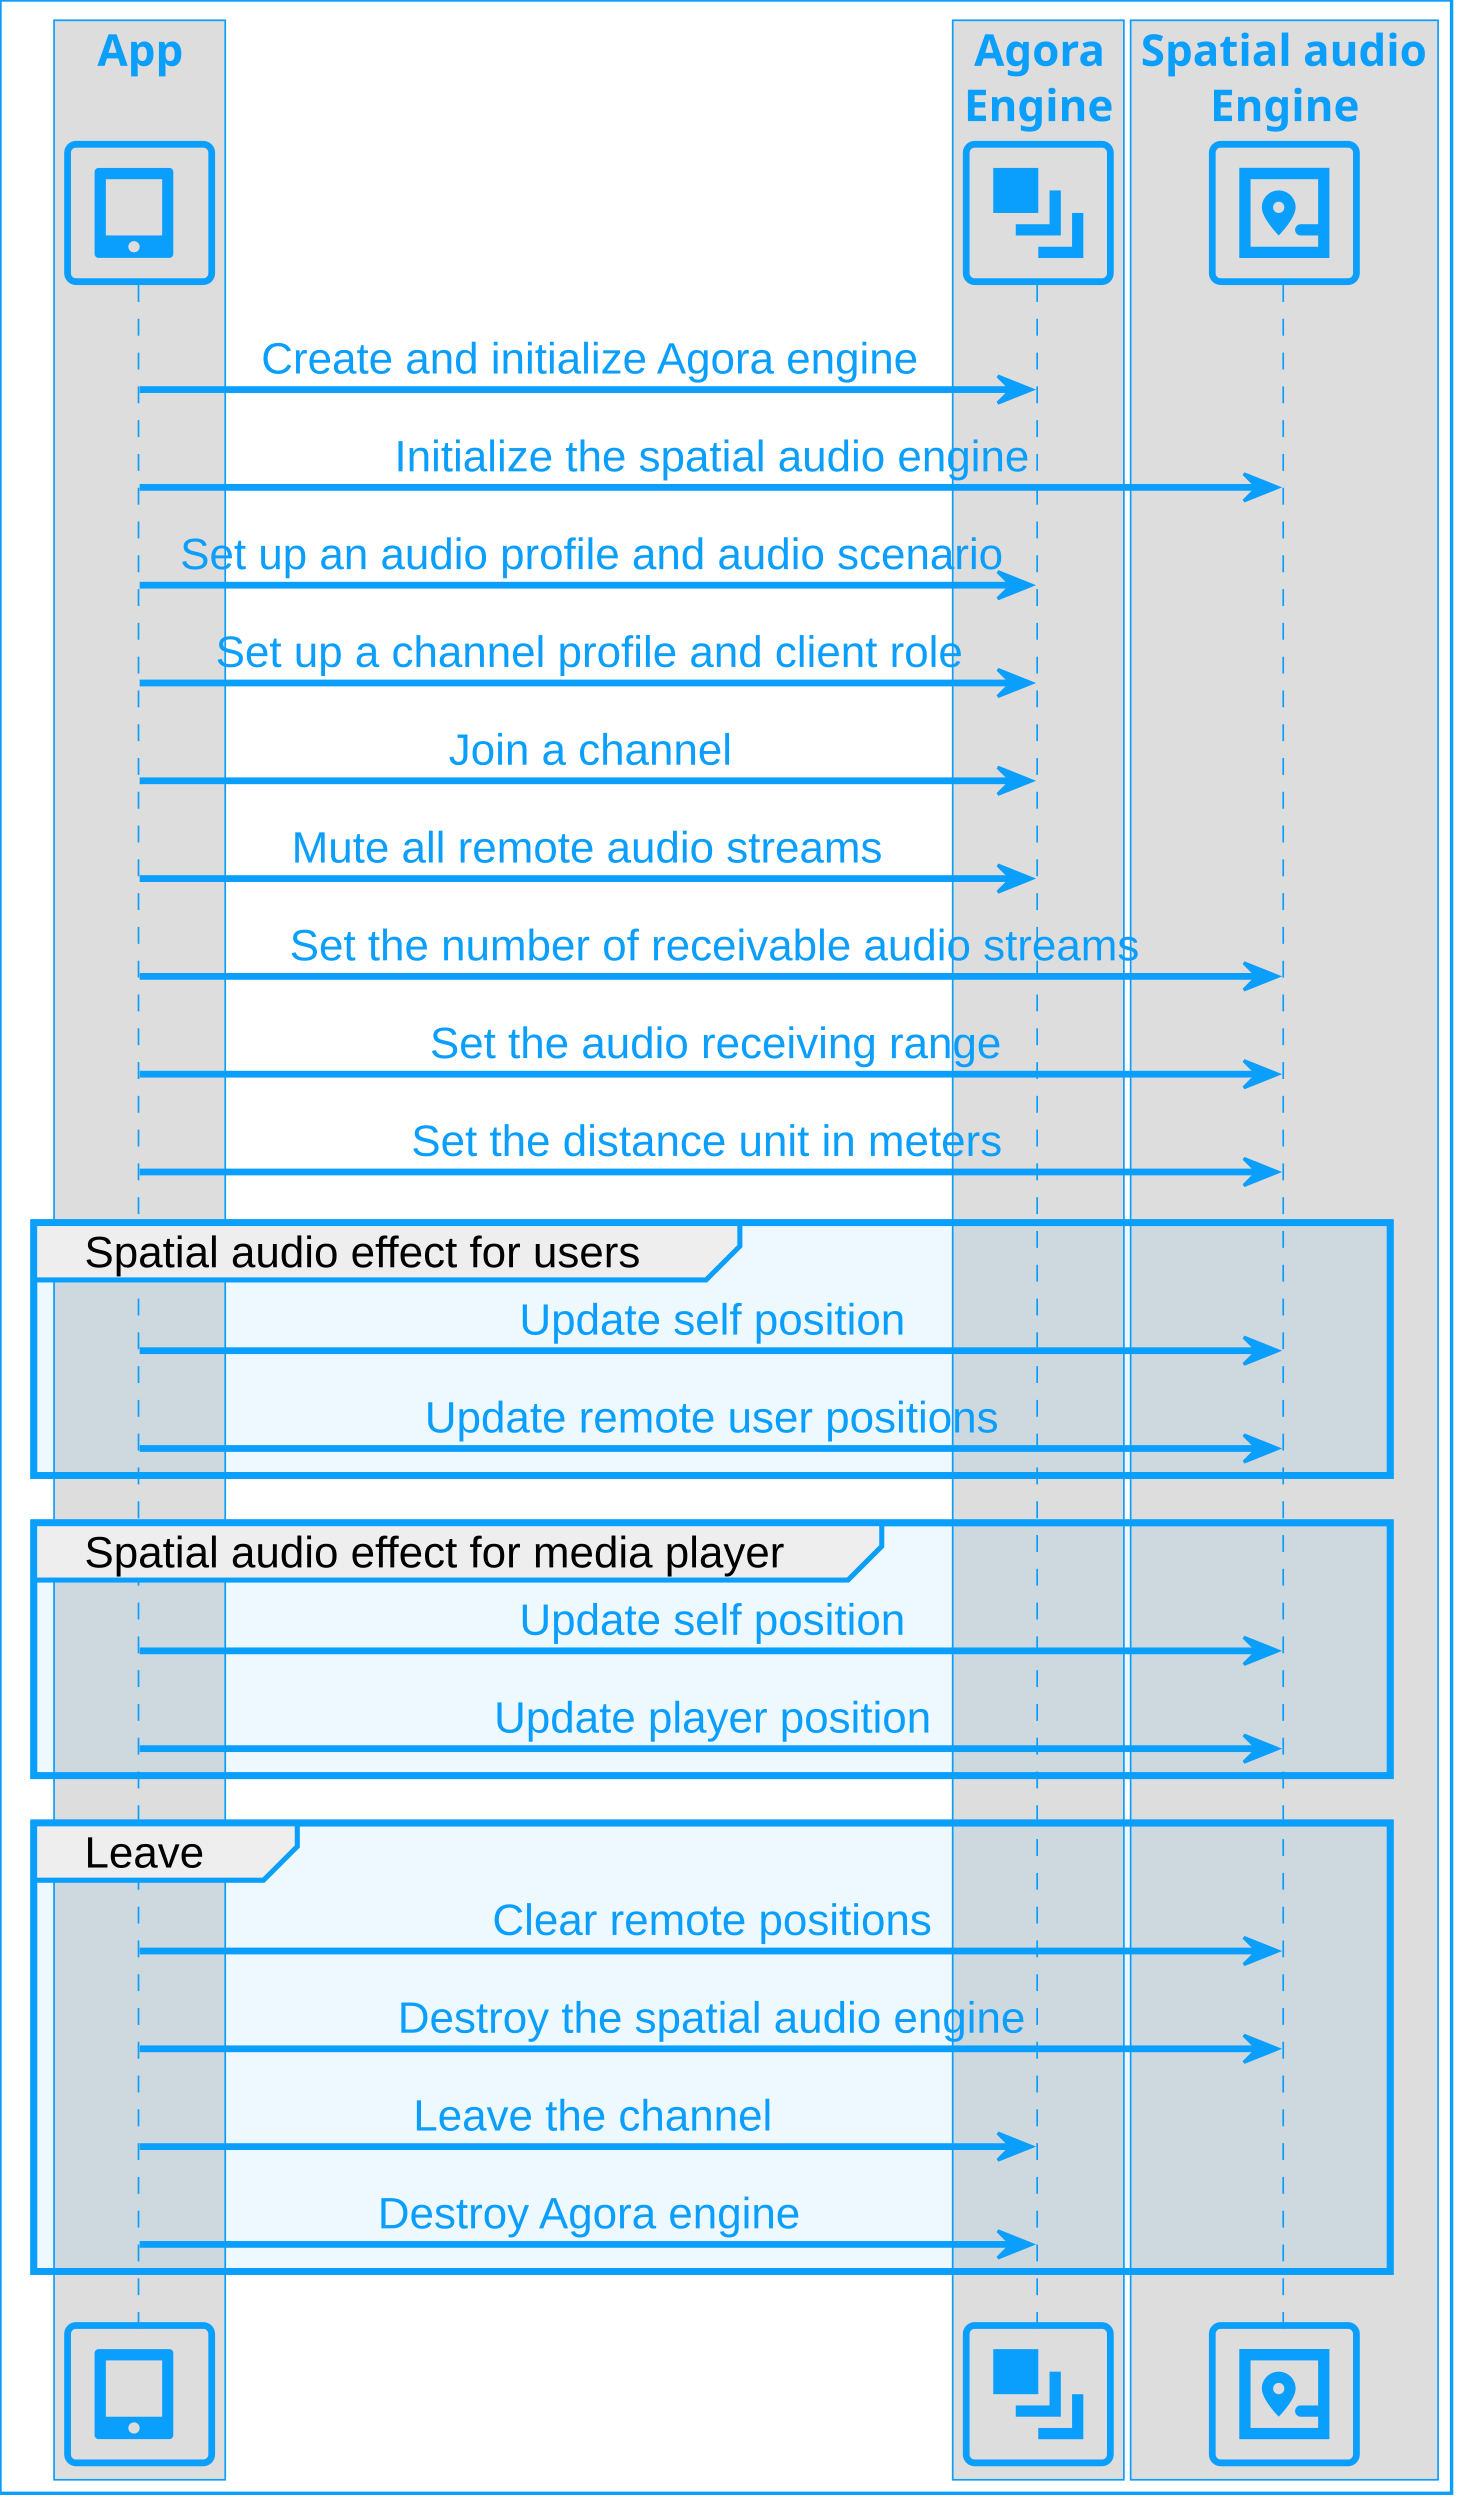
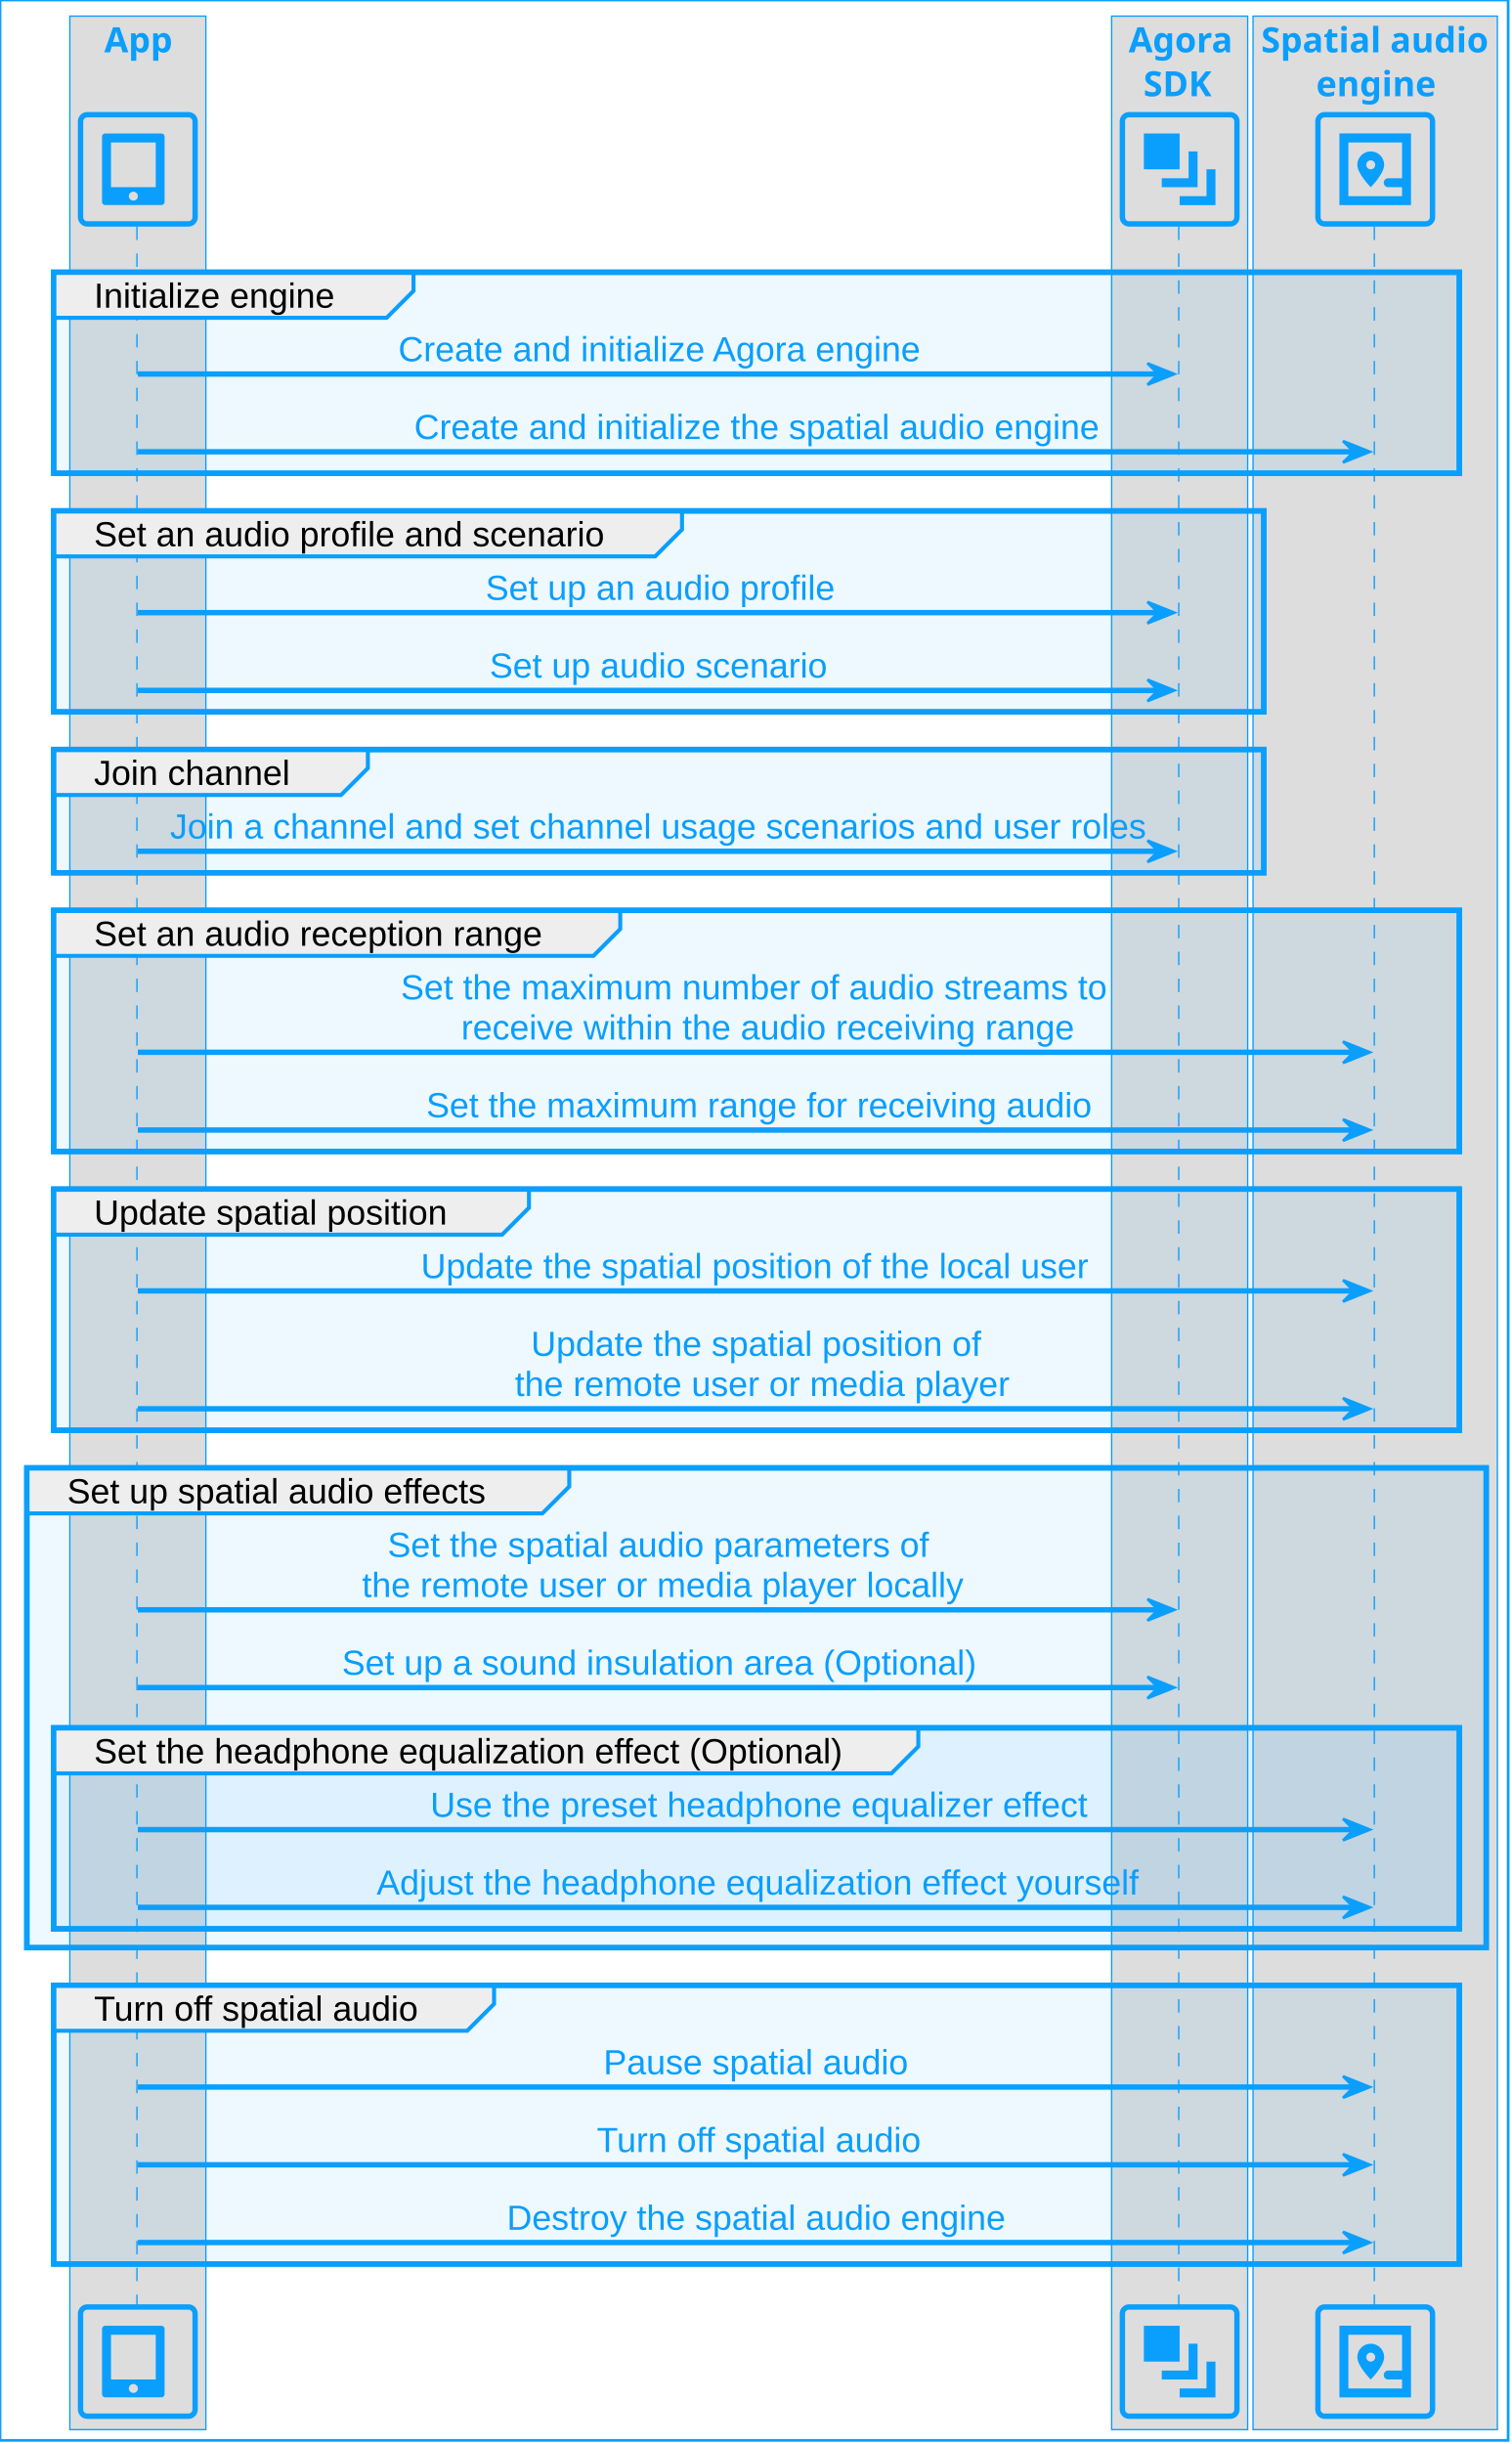
- <svg xmlns="http://www.w3.org/2000/svg" contentStyleType="text/css" height="740px" preserveAspectRatio="none" style="width:431px;height:740px;" version="1.1" viewBox="0 0 431 740" width="431px" zoomAndPan="magnify">
+ <svg xmlns="http://www.w3.org/2000/svg" contentStyleType="text/css" height="910px" preserveAspectRatio="none" style="width:563px;height:910px;" version="1.1" viewBox="0 0 563 910" width="563px" zoomAndPan="magnify">
  <defs />
  <g>
-     <rect fill="none" height="738.011" style="stroke:#0A9EFD;stroke-width:1.0;" width="429.667" x="0" y="0" />
-     <rect fill="#999999" fill-opacity="0.333" height="728.011" style="stroke:#0A9EFD;stroke-width:0.5;" width="50.667" x="16" y="6" />
-     <text fill="#0A9EFD" font-family="sans-serif" font-size="13" font-weight="bold" lengthAdjust="spacing" textLength="25" x="28.833" y="19.495">App</text>
-     <rect fill="#999999" fill-opacity="0.333" height="728.011" style="stroke:#0A9EFD;stroke-width:0.5;" width="50.667" x="282" y="6" />
-     <text fill="#0A9EFD" font-family="sans-serif" font-size="13" font-weight="bold" lengthAdjust="spacing" textLength="38" x="288.333" y="19.495">Agora</text>
-     <text fill="#0A9EFD" font-family="sans-serif" font-size="13" font-weight="bold" lengthAdjust="spacing" textLength="44" x="285.333" y="35.847">Engine</text>
-     <rect fill="#999999" fill-opacity="0.333" height="728.011" style="stroke:#0A9EFD;stroke-width:0.5;" width="91" x="334.667" y="6" />
-     <text fill="#0A9EFD" font-family="sans-serif" font-size="13" font-weight="bold" lengthAdjust="spacing" textLength="85" x="337.667" y="19.495">Spatial audio</text>
-     <text fill="#0A9EFD" font-family="sans-serif" font-size="13" font-weight="bold" lengthAdjust="spacing" textLength="44" x="358.167" y="35.847">Engine</text>
-     <rect fill="#0A9EFD" fill-opacity="0.067" height="74.846" style="stroke:#0A9EFD;stroke-width:2.0;" width="401.5" x="10" y="361.908" />
-     <rect fill="#0A9EFD" fill-opacity="0.067" height="74.846" style="stroke:#0A9EFD;stroke-width:2.0;" width="401.5" x="10" y="450.755" />
-     <rect fill="#0A9EFD" fill-opacity="0.067" height="132.744" style="stroke:#0A9EFD;stroke-width:2.0;" width="401.5" x="10" y="539.601" />
-     <line style="stroke:#0A9EFD;stroke-width:0.5;stroke-dasharray:5.0,5.0;" x1="41" x2="41" y1="84.37" y2="689.344" />
-     <line style="stroke:#0A9EFD;stroke-width:0.5;stroke-dasharray:5.0,5.0;" x1="307" x2="307" y1="84.37" y2="689.344" />
-     <line style="stroke:#0A9EFD;stroke-width:0.5;stroke-dasharray:5.0,5.0;" x1="379.833" x2="379.833" y1="84.37" y2="689.344" />
-     <rect fill="none" height="40.667" rx="2.5" ry="2.5" style="stroke:#0A9EFD;stroke-width:2.0;" width="42.667" x="20" y="42.703" />
-     <path d="M29.133,49.703 C28.533,49.703 28,50.236 28,50.837 L28,75.203 C28,75.803 28.533,76.337 29.133,76.337 L50.167,76.337 C50.767,76.337 51.3,75.803 51.3,75.203 L51.3,50.837 C51.3,50.236 50.767,49.703 50.167,49.703 L29.133,49.703 M31.333,53.036 L48,53.036 L48,69.703 L31.333,69.703 L31.333,53.036 M39.667,71.37 C40.933,71.37 41.767,72.77 41.133,73.87 C40.5,74.97 38.867,74.97 38.2,73.87 C37.567,72.77 38.367,71.37 39.667,71.37 " fill="#0A9EFD" style="stroke:;stroke-width:0.0;stroke-dasharray:;" />
-     <rect fill="none" height="40.667" rx="2.5" ry="2.5" style="stroke:#0A9EFD;stroke-width:2.0;" width="42.667" x="20" y="688.344" />
-     <path d="M29.133,695.344 C28.533,695.344 28,695.878 28,696.478 L28,720.844 C28,721.444 28.533,721.978 29.133,721.978 L50.167,721.978 C50.767,721.978 51.3,721.444 51.3,720.844 L51.3,696.478 C51.3,695.878 50.767,695.344 50.167,695.344 L29.133,695.344 M31.333,698.678 L48,698.678 L48,715.344 L31.333,715.344 L31.333,698.678 M39.667,717.011 C40.933,717.011 41.767,718.411 41.133,719.511 C40.5,720.611 38.867,720.611 38.2,719.511 C37.567,718.411 38.367,717.011 39.667,717.011 " fill="#0A9EFD" style="stroke:;stroke-width:0.0;stroke-dasharray:;" />
-     <rect fill="none" height="40.667" rx="2.5" ry="2.5" style="stroke:#0A9EFD;stroke-width:2.0;" width="42.667" x="286" y="42.703" />
-     <path d="M294,49.703 L294,63.036 L307.333,63.036 L307.333,49.703 L294,49.703 M310.667,56.37 L310.667,66.37 L300.667,66.37 L300.667,69.703 L314,69.703 L314,56.37 L310.667,56.37 M317.333,63.036 L317.333,73.037 L307.333,73.037 L307.333,76.37 L320.667,76.37 L320.667,63.036 L317.333,63.036 " fill="#0A9EFD" style="stroke:;stroke-width:0.0;stroke-dasharray:;" />
-     <rect fill="none" height="40.667" rx="2.5" ry="2.5" style="stroke:#0A9EFD;stroke-width:2.0;" width="42.667" x="286" y="688.344" />
-     <path d="M294,695.344 L294,708.678 L307.333,708.678 L307.333,695.344 L294,695.344 M310.667,702.011 L310.667,712.011 L300.667,712.011 L300.667,715.344 L314,715.344 L314,702.011 L310.667,702.011 M317.333,708.678 L317.333,718.678 L307.333,718.678 L307.333,722.011 L320.667,722.011 L320.667,708.678 L317.333,708.678 " fill="#0A9EFD" style="stroke:;stroke-width:0.0;stroke-dasharray:;" />
-     <rect fill="none" height="40.667" rx="2.5" ry="2.5" style="stroke:#0A9EFD;stroke-width:2.0;" width="42.667" x="358.833" y="42.703" />
-     <path d="M366.833,49.703 L366.833,76.37 L393.5,76.37 L393.5,68.436 A1.667,1.667 0 0 0 393.5,67.703 L393.5,49.67 L366.833,49.67 M370.167,53.036 L390.167,53.036 L390.167,66.37 L385.167,66.37 A1.667,1.667 0 0 0 384.867,66.37 A1.667,1.667 0 1 0 385.167,69.703 L390.167,69.703 L390.167,73.037 L370.167,73.037 L370.167,53.036 M378.5,56.37 C375.733,56.37 373.5,58.603 373.5,61.37 C373.5,64.703 378.5,69.703 378.5,69.703 C378.5,69.703 383.5,64.703 383.5,61.37 C383.5,58.603 381.267,56.37 378.5,56.37 M378.5,59.703 C379.433,59.703 380.167,60.437 380.167,61.37 C380.167,62.303 379.433,63.036 378.5,63.036 C377.567,63.036 376.833,62.303 376.833,61.37 C376.833,60.437 377.567,59.703 378.5,59.703 " fill="#0A9EFD" style="stroke:;stroke-width:0.0;stroke-dasharray:;" />
-     <rect fill="none" height="40.667" rx="2.5" ry="2.5" style="stroke:#0A9EFD;stroke-width:2.0;" width="42.667" x="358.833" y="688.344" />
-     <path d="M366.833,695.344 L366.833,722.011 L393.5,722.011 L393.5,714.078 A1.667,1.667 0 0 0 393.5,713.344 L393.5,695.311 L366.833,695.311 M370.167,698.678 L390.167,698.678 L390.167,712.011 L385.167,712.011 A1.667,1.667 0 0 0 384.867,712.011 A1.667,1.667 0 1 0 385.167,715.344 L390.167,715.344 L390.167,718.678 L370.167,718.678 L370.167,698.678 M378.5,702.011 C375.733,702.011 373.5,704.244 373.5,707.011 C373.5,710.344 378.5,715.344 378.5,715.344 C378.5,715.344 383.5,710.344 383.5,707.011 C383.5,704.244 381.267,702.011 378.5,702.011 M378.5,705.344 C379.433,705.344 380.167,706.078 380.167,707.011 C380.167,707.944 379.433,708.678 378.5,708.678 C377.567,708.678 376.833,707.944 376.833,707.011 C376.833,706.078 377.567,705.344 378.5,705.344 " fill="#0A9EFD" style="stroke:;stroke-width:0.0;stroke-dasharray:;" />
-     <polygon fill="#0A9EFD" points="295.333,111.319,305.333,115.319,295.333,119.319,299.333,115.319" style="stroke:#0A9EFD;stroke-width:1.0;" />
-     <line style="stroke:#0A9EFD;stroke-width:2.0;" x1="41.333" x2="301.333" y1="115.319" y2="115.319" />
-     <text fill="#0A9EFD" font-family="Arial" font-size="13" lengthAdjust="spacing" textLength="194" x="77.333" y="110.564">Create and initialize Agora engine</text>
-     <polygon fill="#0A9EFD" points="368.167,140.267,378.167,144.267,368.167,148.267,372.167,144.267" style="stroke:#0A9EFD;stroke-width:1.0;" />
-     <line style="stroke:#0A9EFD;stroke-width:2.0;" x1="41.333" x2="374.167" y1="144.267" y2="144.267" />
-     <text fill="#0A9EFD" font-family="Arial" font-size="13" lengthAdjust="spacing" textLength="188" x="116.75" y="139.512">Initialize the spatial audio engine</text>
-     <polygon fill="#0A9EFD" points="295.333,169.216,305.333,173.216,295.333,177.216,299.333,173.216" style="stroke:#0A9EFD;stroke-width:1.0;" />
-     <line style="stroke:#0A9EFD;stroke-width:2.0;" x1="41.333" x2="301.333" y1="173.216" y2="173.216" />
-     <text fill="#0A9EFD" font-family="Arial" font-size="13" lengthAdjust="spacing" textLength="242" x="53.333" y="168.461">Set up an audio profile and audio scenario</text>
-     <polygon fill="#0A9EFD" points="295.333,198.165,305.333,202.165,295.333,206.165,299.333,202.165" style="stroke:#0A9EFD;stroke-width:1.0;" />
-     <line style="stroke:#0A9EFD;stroke-width:2.0;" x1="41.333" x2="301.333" y1="202.165" y2="202.165" />
-     <text fill="#0A9EFD" font-family="Arial" font-size="13" lengthAdjust="spacing" textLength="221" x="63.833" y="197.41">Set up a channel profile and client role</text>
-     <polygon fill="#0A9EFD" points="295.333,227.113,305.333,231.113,295.333,235.113,299.333,231.113" style="stroke:#0A9EFD;stroke-width:1.0;" />
-     <line style="stroke:#0A9EFD;stroke-width:2.0;" x1="41.333" x2="301.333" y1="231.113" y2="231.113" />
-     <text fill="#0A9EFD" font-family="Arial" font-size="13" lengthAdjust="spacing" textLength="83" x="132.833" y="226.359">Join a channel</text>
-     <polygon fill="#0A9EFD" points="295.333,256.062,305.333,260.062,295.333,264.062,299.333,260.062" style="stroke:#0A9EFD;stroke-width:1.0;" />
-     <line style="stroke:#0A9EFD;stroke-width:2.0;" x1="41.333" x2="301.333" y1="260.062" y2="260.062" />
-     <text fill="#0A9EFD" font-family="Arial" font-size="13" lengthAdjust="spacing" textLength="176" x="86.333" y="255.307">Mute all remote audio streams</text>
-     <polygon fill="#0A9EFD" points="368.167,285.011,378.167,289.011,368.167,293.011,372.167,289.011" style="stroke:#0A9EFD;stroke-width:1.0;" />
-     <line style="stroke:#0A9EFD;stroke-width:2.0;" x1="41.333" x2="374.167" y1="289.011" y2="289.011" />
-     <text fill="#0A9EFD" font-family="Arial" font-size="13" lengthAdjust="spacing" textLength="250" x="85.75" y="284.256">Set the number of receivable audio streams</text>
-     <polygon fill="#0A9EFD" points="368.167,313.96,378.167,317.96,368.167,321.96,372.167,317.96" style="stroke:#0A9EFD;stroke-width:1.0;" />
-     <line style="stroke:#0A9EFD;stroke-width:2.0;" x1="41.333" x2="374.167" y1="317.96" y2="317.96" />
-     <text fill="#0A9EFD" font-family="Arial" font-size="13" lengthAdjust="spacing" textLength="167" x="127.25" y="313.205">Set the audio receiving range</text>
-     <polygon fill="#0A9EFD" points="368.167,342.908,378.167,346.908,368.167,350.908,372.167,346.908" style="stroke:#0A9EFD;stroke-width:1.0;" />
-     <line style="stroke:#0A9EFD;stroke-width:2.0;" x1="41.333" x2="374.167" y1="346.908" y2="346.908" />
-     <text fill="#0A9EFD" font-family="Arial" font-size="13" lengthAdjust="spacing" textLength="178" x="121.75" y="342.154">Set the distance unit in meters</text>
-     <path d="M10,361.908 L219,361.908 L219,368.857 L209,378.857 L10,378.857 L10,361.908 " fill="#EEEEEE" style="stroke:#0A9EFD;stroke-width:1.5;" />
-     <rect fill="none" height="74.846" style="stroke:#0A9EFD;stroke-width:2.0;" width="401.5" x="10" y="361.908" />
-     <text fill="#000000" font-family="Arial" font-size="13" lengthAdjust="spacing" textLength="164" x="25" y="375.102">Spatial audio effect for users</text>
-     <polygon fill="#0A9EFD" points="368.167,395.806,378.167,399.806,368.167,403.806,372.167,399.806" style="stroke:#0A9EFD;stroke-width:1.0;" />
-     <line style="stroke:#0A9EFD;stroke-width:2.0;" x1="41.333" x2="374.167" y1="399.806" y2="399.806" />
-     <text fill="#0A9EFD" font-family="Arial" font-size="13" lengthAdjust="spacing" textLength="114" x="153.75" y="395.051">Update self position</text>
-     <polygon fill="#0A9EFD" points="368.167,424.755,378.167,428.755,368.167,432.755,372.167,428.755" style="stroke:#0A9EFD;stroke-width:1.0;" />
-     <line style="stroke:#0A9EFD;stroke-width:2.0;" x1="41.333" x2="374.167" y1="428.755" y2="428.755" />
-     <text fill="#0A9EFD" font-family="Arial" font-size="13" lengthAdjust="spacing" textLength="170" x="125.75" y="424">Update remote user positions</text>
-     <path d="M10,450.755 L261,450.755 L261,457.703 L251,467.703 L10,467.703 L10,450.755 " fill="#EEEEEE" style="stroke:#0A9EFD;stroke-width:1.5;" />
-     <rect fill="none" height="74.846" style="stroke:#0A9EFD;stroke-width:2.0;" width="401.5" x="10" y="450.755" />
-     <text fill="#000000" font-family="Arial" font-size="13" lengthAdjust="spacing" textLength="206" x="25" y="463.948">Spatial audio effect for media player</text>
-     <polygon fill="#0A9EFD" points="368.167,484.652,378.167,488.652,368.167,492.652,372.167,488.652" style="stroke:#0A9EFD;stroke-width:1.0;" />
-     <line style="stroke:#0A9EFD;stroke-width:2.0;" x1="41.333" x2="374.167" y1="488.652" y2="488.652" />
-     <text fill="#0A9EFD" font-family="Arial" font-size="13" lengthAdjust="spacing" textLength="114" x="153.75" y="483.897">Update self position</text>
-     <polygon fill="#0A9EFD" points="368.167,513.601,378.167,517.601,368.167,521.601,372.167,517.601" style="stroke:#0A9EFD;stroke-width:1.0;" />
-     <line style="stroke:#0A9EFD;stroke-width:2.0;" x1="41.333" x2="374.167" y1="517.601" y2="517.601" />
-     <text fill="#0A9EFD" font-family="Arial" font-size="13" lengthAdjust="spacing" textLength="129" x="146.25" y="512.846">Update player position</text>
-     <path d="M10,539.601 L88,539.601 L88,546.549 L78,556.549 L10,556.549 L10,539.601 " fill="#EEEEEE" style="stroke:#0A9EFD;stroke-width:1.5;" />
-     <rect fill="none" height="132.744" style="stroke:#0A9EFD;stroke-width:2.0;" width="401.5" x="10" y="539.601" />
-     <text fill="#000000" font-family="Arial" font-size="13" lengthAdjust="spacing" textLength="33" x="25" y="552.795">Leave</text>
-     <polygon fill="#0A9EFD" points="368.167,573.498,378.167,577.498,368.167,581.498,372.167,577.498" style="stroke:#0A9EFD;stroke-width:1.0;" />
-     <line style="stroke:#0A9EFD;stroke-width:2.0;" x1="41.333" x2="374.167" y1="577.498" y2="577.498" />
-     <text fill="#0A9EFD" font-family="Arial" font-size="13" lengthAdjust="spacing" textLength="130" x="145.75" y="572.743">Clear remote positions</text>
-     <polygon fill="#0A9EFD" points="368.167,602.447,378.167,606.447,368.167,610.447,372.167,606.447" style="stroke:#0A9EFD;stroke-width:1.0;" />
-     <line style="stroke:#0A9EFD;stroke-width:2.0;" x1="41.333" x2="374.167" y1="606.447" y2="606.447" />
-     <text fill="#0A9EFD" font-family="Arial" font-size="13" lengthAdjust="spacing" textLength="186" x="117.75" y="601.692">Destroy the spatial audio engine</text>
-     <polygon fill="#0A9EFD" points="295.333,631.396,305.333,635.396,295.333,639.396,299.333,635.396" style="stroke:#0A9EFD;stroke-width:1.0;" />
-     <line style="stroke:#0A9EFD;stroke-width:2.0;" x1="41.333" x2="301.333" y1="635.396" y2="635.396" />
-     <text fill="#0A9EFD" font-family="Arial" font-size="13" lengthAdjust="spacing" textLength="104" x="122.333" y="630.641">Leave the channel</text>
-     <polygon fill="#0A9EFD" points="295.333,660.344,305.333,664.344,295.333,668.344,299.333,664.344" style="stroke:#0A9EFD;stroke-width:1.0;" />
-     <line style="stroke:#0A9EFD;stroke-width:2.0;" x1="41.333" x2="301.333" y1="664.344" y2="664.344" />
-     <text fill="#0A9EFD" font-family="Arial" font-size="13" lengthAdjust="spacing" textLength="125" x="111.833" y="659.59">Destroy Agora engine</text>
+     <rect fill="none" height="908.652" style="stroke:#0A9EFD;stroke-width:1.0;" width="561.667" x="0" y="0" />
+     <rect fill="#999999" fill-opacity="0.333" height="898.652" style="stroke:#0A9EFD;stroke-width:0.5;" width="50.667" x="26" y="6" />
+     <text fill="#0A9EFD" font-family="sans-serif" font-size="13" font-weight="bold" lengthAdjust="spacing" textLength="25" x="38.833" y="19.495">App</text>
+     <rect fill="#999999" fill-opacity="0.333" height="898.652" style="stroke:#0A9EFD;stroke-width:0.5;" width="50.667" x="414" y="6" />
+     <text fill="#0A9EFD" font-family="sans-serif" font-size="13" font-weight="bold" lengthAdjust="spacing" textLength="38" x="420.333" y="19.495">Agora</text>
+     <text fill="#0A9EFD" font-family="sans-serif" font-size="13" font-weight="bold" lengthAdjust="spacing" textLength="27" x="425.833" y="35.847">SDK</text>
+     <rect fill="#999999" fill-opacity="0.333" height="898.652" style="stroke:#0A9EFD;stroke-width:0.5;" width="91" x="466.667" y="6" />
+     <text fill="#0A9EFD" font-family="sans-serif" font-size="13" font-weight="bold" lengthAdjust="spacing" textLength="85" x="469.667" y="19.495">Spatial audio</text>
+     <text fill="#0A9EFD" font-family="sans-serif" font-size="13" font-weight="bold" lengthAdjust="spacing" textLength="44" x="490.167" y="35.847">engine</text>
+     <rect fill="#0A9EFD" fill-opacity="0.067" height="74.846" style="stroke:#0A9EFD;stroke-width:2.0;" width="523.5" x="20" y="101.37" />
+     <rect fill="#0A9EFD" fill-opacity="0.067" height="74.846" style="stroke:#0A9EFD;stroke-width:2.0;" width="450.667" x="20" y="190.216" />
+     <rect fill="#0A9EFD" fill-opacity="0.067" height="45.898" style="stroke:#0A9EFD;stroke-width:2.0;" width="450.667" x="20" y="279.062" />
+     <rect fill="#0A9EFD" fill-opacity="0.067" height="89.795" style="stroke:#0A9EFD;stroke-width:2.0;" width="523.5" x="20" y="338.96" />
+     <rect fill="#0A9EFD" fill-opacity="0.067" height="89.795" style="stroke:#0A9EFD;stroke-width:2.0;" width="523.5" x="20" y="442.755" />
+     <rect fill="#0A9EFD" fill-opacity="0.067" height="178.641" style="stroke:#0A9EFD;stroke-width:2.0;" width="543.5" x="10" y="546.549" />
+     <rect fill="#0A9EFD" fill-opacity="0.067" height="74.846" style="stroke:#0A9EFD;stroke-width:2.0;" width="523.5" x="20" y="643.344" />
+     <rect fill="#0A9EFD" fill-opacity="0.067" height="103.795" style="stroke:#0A9EFD;stroke-width:2.0;" width="523.5" x="20" y="739.191" />
+     <line style="stroke:#0A9EFD;stroke-width:0.5;stroke-dasharray:5.0,5.0;" x1="51" x2="51" y1="84.37" y2="859.986" />
+     <line style="stroke:#0A9EFD;stroke-width:0.5;stroke-dasharray:5.0,5.0;" x1="439" x2="439" y1="84.37" y2="859.986" />
+     <line style="stroke:#0A9EFD;stroke-width:0.5;stroke-dasharray:5.0,5.0;" x1="511.833" x2="511.833" y1="84.37" y2="859.986" />
+     <rect fill="none" height="40.667" rx="2.5" ry="2.5" style="stroke:#0A9EFD;stroke-width:2.0;" width="42.667" x="30" y="42.703" />
+     <path d="M39.133,49.703 C38.533,49.703 38,50.236 38,50.837 L38,75.203 C38,75.803 38.533,76.337 39.133,76.337 L60.167,76.337 C60.767,76.337 61.3,75.803 61.3,75.203 L61.3,50.837 C61.3,50.236 60.767,49.703 60.167,49.703 L39.133,49.703 M41.333,53.036 L58,53.036 L58,69.703 L41.333,69.703 L41.333,53.036 M49.667,71.37 C50.933,71.37 51.767,72.77 51.133,73.87 C50.5,74.97 48.867,74.97 48.2,73.87 C47.567,72.77 48.367,71.37 49.667,71.37 " fill="#0A9EFD" style="stroke:;stroke-width:0.0;stroke-dasharray:;" />
+     <rect fill="none" height="40.667" rx="2.5" ry="2.5" style="stroke:#0A9EFD;stroke-width:2.0;" width="42.667" x="30" y="858.986" />
+     <path d="M39.133,865.986 C38.533,865.986 38,866.519 38,867.119 L38,891.486 C38,892.086 38.533,892.619 39.133,892.619 L60.167,892.619 C60.767,892.619 61.3,892.086 61.3,891.486 L61.3,867.119 C61.3,866.519 60.767,865.986 60.167,865.986 L39.133,865.986 M41.333,869.319 L58,869.319 L58,885.986 L41.333,885.986 L41.333,869.319 M49.667,887.652 C50.933,887.652 51.767,889.052 51.133,890.152 C50.5,891.252 48.867,891.252 48.2,890.152 C47.567,889.052 48.367,887.652 49.667,887.652 " fill="#0A9EFD" style="stroke:;stroke-width:0.0;stroke-dasharray:;" />
+     <rect fill="none" height="40.667" rx="2.5" ry="2.5" style="stroke:#0A9EFD;stroke-width:2.0;" width="42.667" x="418" y="42.703" />
+     <path d="M426,49.703 L426,63.036 L439.333,63.036 L439.333,49.703 L426,49.703 M442.667,56.37 L442.667,66.37 L432.667,66.37 L432.667,69.703 L446,69.703 L446,56.37 L442.667,56.37 M449.333,63.036 L449.333,73.037 L439.333,73.037 L439.333,76.37 L452.667,76.37 L452.667,63.036 L449.333,63.036 " fill="#0A9EFD" style="stroke:;stroke-width:0.0;stroke-dasharray:;" />
+     <rect fill="none" height="40.667" rx="2.5" ry="2.5" style="stroke:#0A9EFD;stroke-width:2.0;" width="42.667" x="418" y="858.986" />
+     <path d="M426,865.986 L426,879.319 L439.333,879.319 L439.333,865.986 L426,865.986 M442.667,872.652 L442.667,882.652 L432.667,882.652 L432.667,885.986 L446,885.986 L446,872.652 L442.667,872.652 M449.333,879.319 L449.333,889.319 L439.333,889.319 L439.333,892.652 L452.667,892.652 L452.667,879.319 L449.333,879.319 " fill="#0A9EFD" style="stroke:;stroke-width:0.0;stroke-dasharray:;" />
+     <rect fill="none" height="40.667" rx="2.5" ry="2.5" style="stroke:#0A9EFD;stroke-width:2.0;" width="42.667" x="490.833" y="42.703" />
+     <path d="M498.833,49.703 L498.833,76.37 L525.5,76.37 L525.5,68.436 A1.667,1.667 0 0 0 525.5,67.703 L525.5,49.67 L498.833,49.67 M502.167,53.036 L522.167,53.036 L522.167,66.37 L517.167,66.37 A1.667,1.667 0 0 0 516.867,66.37 A1.667,1.667 0 1 0 517.167,69.703 L522.167,69.703 L522.167,73.037 L502.167,73.037 L502.167,53.036 M510.5,56.37 C507.733,56.37 505.5,58.603 505.5,61.37 C505.5,64.703 510.5,69.703 510.5,69.703 C510.5,69.703 515.5,64.703 515.5,61.37 C515.5,58.603 513.267,56.37 510.5,56.37 M510.5,59.703 C511.433,59.703 512.167,60.437 512.167,61.37 C512.167,62.303 511.433,63.036 510.5,63.036 C509.567,63.036 508.833,62.303 508.833,61.37 C508.833,60.437 509.567,59.703 510.5,59.703 " fill="#0A9EFD" style="stroke:;stroke-width:0.0;stroke-dasharray:;" />
+     <rect fill="none" height="40.667" rx="2.5" ry="2.5" style="stroke:#0A9EFD;stroke-width:2.0;" width="42.667" x="490.833" y="858.986" />
+     <path d="M498.833,865.986 L498.833,892.652 L525.5,892.652 L525.5,884.719 A1.667,1.667 0 0 0 525.5,883.986 L525.5,865.952 L498.833,865.952 M502.167,869.319 L522.167,869.319 L522.167,882.652 L517.167,882.652 A1.667,1.667 0 0 0 516.867,882.652 A1.667,1.667 0 1 0 517.167,885.986 L522.167,885.986 L522.167,889.319 L502.167,889.319 L502.167,869.319 M510.5,872.652 C507.733,872.652 505.5,874.885 505.5,877.652 C505.5,880.986 510.5,885.986 510.5,885.986 C510.5,885.986 515.5,880.986 515.5,877.652 C515.5,874.885 513.267,872.652 510.5,872.652 M510.5,875.986 C511.433,875.986 512.167,876.719 512.167,877.652 C512.167,878.586 511.433,879.319 510.5,879.319 C509.567,879.319 508.833,878.586 508.833,877.652 C508.833,876.719 509.567,875.986 510.5,875.986 " fill="#0A9EFD" style="stroke:;stroke-width:0.0;stroke-dasharray:;" />
+     <path d="M20,101.37 L154,101.37 L154,108.319 L144,118.319 L20,118.319 L20,101.37 " fill="#EEEEEE" style="stroke:#0A9EFD;stroke-width:1.5;" />
+     <rect fill="none" height="74.846" style="stroke:#0A9EFD;stroke-width:2.0;" width="523.5" x="20" y="101.37" />
+     <text fill="#000000" font-family="Arial" font-size="13" lengthAdjust="spacing" textLength="89" x="35" y="114.564">Initialize engine</text>
+     <polygon fill="#0A9EFD" points="427.333,135.267,437.333,139.267,427.333,143.267,431.333,139.267" style="stroke:#0A9EFD;stroke-width:1.0;" />
+     <line style="stroke:#0A9EFD;stroke-width:2.0;" x1="51.333" x2="433.333" y1="139.267" y2="139.267" />
+     <text fill="#0A9EFD" font-family="Arial" font-size="13" lengthAdjust="spacing" textLength="194" x="148.333" y="134.512">Create and initialize Agora engine</text>
+     <polygon fill="#0A9EFD" points="500.167,164.216,510.167,168.216,500.167,172.216,504.167,168.216" style="stroke:#0A9EFD;stroke-width:1.0;" />
+     <line style="stroke:#0A9EFD;stroke-width:2.0;" x1="51.333" x2="506.167" y1="168.216" y2="168.216" />
+     <text fill="#0A9EFD" font-family="Arial" font-size="13" lengthAdjust="spacing" textLength="255" x="154.25" y="163.461">Create and initialize the spatial audio engine</text>
+     <path d="M20,190.216 L254,190.216 L254,197.165 L244,207.165 L20,207.165 L20,190.216 " fill="#EEEEEE" style="stroke:#0A9EFD;stroke-width:1.5;" />
+     <rect fill="none" height="74.846" style="stroke:#0A9EFD;stroke-width:2.0;" width="450.667" x="20" y="190.216" />
+     <text fill="#000000" font-family="Arial" font-size="13" lengthAdjust="spacing" textLength="189" x="35" y="203.41">Set an audio profile and scenario</text>
+     <polygon fill="#0A9EFD" points="427.333,224.113,437.333,228.113,427.333,232.113,431.333,228.113" style="stroke:#0A9EFD;stroke-width:1.0;" />
+     <line style="stroke:#0A9EFD;stroke-width:2.0;" x1="51.333" x2="433.333" y1="228.113" y2="228.113" />
+     <text fill="#0A9EFD" font-family="Arial" font-size="13" lengthAdjust="spacing" textLength="129" x="180.833" y="223.359">Set up an audio profile</text>
+     <polygon fill="#0A9EFD" points="427.333,253.062,437.333,257.062,427.333,261.062,431.333,257.062" style="stroke:#0A9EFD;stroke-width:1.0;" />
+     <line style="stroke:#0A9EFD;stroke-width:2.0;" x1="51.333" x2="433.333" y1="257.062" y2="257.062" />
+     <text fill="#0A9EFD" font-family="Arial" font-size="13" lengthAdjust="spacing" textLength="126" x="182.333" y="252.307">Set up audio scenario</text>
+     <path d="M20,279.062 L137,279.062 L137,286.011 L127,296.011 L20,296.011 L20,279.062 " fill="#EEEEEE" style="stroke:#0A9EFD;stroke-width:1.5;" />
+     <rect fill="none" height="45.898" style="stroke:#0A9EFD;stroke-width:2.0;" width="450.667" x="20" y="279.062" />
+     <text fill="#000000" font-family="Arial" font-size="13" lengthAdjust="spacing" textLength="72" x="35" y="292.256">Join channel</text>
+     <polygon fill="#0A9EFD" points="427.333,312.96,437.333,316.96,427.333,320.96,431.333,316.96" style="stroke:#0A9EFD;stroke-width:1.0;" />
+     <line style="stroke:#0A9EFD;stroke-width:2.0;" x1="51.333" x2="433.333" y1="316.96" y2="316.96" />
+     <text fill="#0A9EFD" font-family="Arial" font-size="13" lengthAdjust="spacing" textLength="364" x="63.333" y="312.205">Join a channel and set channel usage scenarios and user roles</text>
+     <path d="M20,338.96 L231,338.96 L231,345.908 L221,355.908 L20,355.908 L20,338.96 " fill="#EEEEEE" style="stroke:#0A9EFD;stroke-width:1.5;" />
+     <rect fill="none" height="89.795" style="stroke:#0A9EFD;stroke-width:2.0;" width="523.5" x="20" y="338.96" />
+     <text fill="#000000" font-family="Arial" font-size="13" lengthAdjust="spacing" textLength="166" x="35" y="352.154">Set an audio reception range</text>
+     <polygon fill="#0A9EFD" points="500.167,387.806,510.167,391.806,500.167,395.806,504.167,391.806" style="stroke:#0A9EFD;stroke-width:1.0;" />
+     <line style="stroke:#0A9EFD;stroke-width:2.0;" x1="51.333" x2="506.167" y1="391.806" y2="391.806" />
+     <text fill="#0A9EFD" font-family="Arial" font-size="13" lengthAdjust="spacing" textLength="265" x="149.25" y="372.102">Set the maximum number of audio streams to</text>
+     <text fill="#0A9EFD" font-family="Arial" font-size="13" lengthAdjust="spacing" textLength="224" x="171.75" y="387.051">receive within the audio receiving range</text>
+     <polygon fill="#0A9EFD" points="500.167,416.755,510.167,420.755,500.167,424.755,504.167,420.755" style="stroke:#0A9EFD;stroke-width:1.0;" />
+     <line style="stroke:#0A9EFD;stroke-width:2.0;" x1="51.333" x2="506.167" y1="420.755" y2="420.755" />
+     <text fill="#0A9EFD" font-family="Arial" font-size="13" lengthAdjust="spacing" textLength="246" x="158.75" y="416">Set the maximum range for receiving audio</text>
+     <path d="M20,442.755 L197,442.755 L197,449.703 L187,459.703 L20,459.703 L20,442.755 " fill="#EEEEEE" style="stroke:#0A9EFD;stroke-width:1.5;" />
+     <rect fill="none" height="89.795" style="stroke:#0A9EFD;stroke-width:2.0;" width="523.5" x="20" y="442.755" />
+     <text fill="#000000" font-family="Arial" font-size="13" lengthAdjust="spacing" textLength="132" x="35" y="455.948">Update spatial position</text>
+     <polygon fill="#0A9EFD" points="500.167,476.652,510.167,480.652,500.167,484.652,504.167,480.652" style="stroke:#0A9EFD;stroke-width:1.0;" />
+     <line style="stroke:#0A9EFD;stroke-width:2.0;" x1="51.333" x2="506.167" y1="480.652" y2="480.652" />
+     <text fill="#0A9EFD" font-family="Arial" font-size="13" lengthAdjust="spacing" textLength="250" x="156.75" y="475.897">Update the spatial position of the local user</text>
+     <polygon fill="#0A9EFD" points="500.167,520.549,510.167,524.549,500.167,528.549,504.167,524.549" style="stroke:#0A9EFD;stroke-width:1.0;" />
+     <line style="stroke:#0A9EFD;stroke-width:2.0;" x1="51.333" x2="506.167" y1="524.549" y2="524.549" />
+     <text fill="#0A9EFD" font-family="Arial" font-size="13" lengthAdjust="spacing" textLength="168" x="197.75" y="504.846">Update the spatial position of</text>
+     <text fill="#0A9EFD" font-family="Arial" font-size="13" lengthAdjust="spacing" textLength="184" x="191.75" y="519.795">the remote user or media player</text>
+     <path d="M10,546.549 L212,546.549 L212,553.498 L202,563.498 L10,563.498 L10,546.549 " fill="#EEEEEE" style="stroke:#0A9EFD;stroke-width:1.5;" />
+     <rect fill="none" height="178.641" style="stroke:#0A9EFD;stroke-width:2.0;" width="543.5" x="10" y="546.549" />
+     <text fill="#000000" font-family="Arial" font-size="13" lengthAdjust="spacing" textLength="157" x="25" y="559.743">Set up spatial audio effects</text>
+     <polygon fill="#0A9EFD" points="427.333,595.396,437.333,599.396,427.333,603.396,431.333,599.396" style="stroke:#0A9EFD;stroke-width:1.0;" />
+     <line style="stroke:#0A9EFD;stroke-width:2.0;" x1="51.333" x2="433.333" y1="599.396" y2="599.396" />
+     <text fill="#0A9EFD" font-family="Arial" font-size="13" lengthAdjust="spacing" textLength="202" x="144.333" y="579.692">Set the spatial audio parameters of</text>
+     <text fill="#0A9EFD" font-family="Arial" font-size="13" lengthAdjust="spacing" textLength="225" x="134.833" y="594.641">the remote user or media player locally</text>
+     <polygon fill="#0A9EFD" points="427.333,624.344,437.333,628.344,427.333,632.344,431.333,628.344" style="stroke:#0A9EFD;stroke-width:1.0;" />
+     <line style="stroke:#0A9EFD;stroke-width:2.0;" x1="51.333" x2="433.333" y1="628.344" y2="628.344" />
+     <text fill="#0A9EFD" font-family="Arial" font-size="13" lengthAdjust="spacing" textLength="236" x="127.333" y="623.59">Set up a sound insulation area (Optional)</text>
+     <path d="M20,643.344 L342,643.344 L342,650.293 L332,660.293 L20,660.293 L20,643.344 " fill="#EEEEEE" style="stroke:#0A9EFD;stroke-width:1.5;" />
+     <rect fill="none" height="74.846" style="stroke:#0A9EFD;stroke-width:2.0;" width="523.5" x="20" y="643.344" />
+     <text fill="#000000" font-family="Arial" font-size="13" lengthAdjust="spacing" textLength="277" x="35" y="656.538">Set the headphone equalization effect (Optional)</text>
+     <polygon fill="#0A9EFD" points="500.167,677.242,510.167,681.242,500.167,685.242,504.167,681.242" style="stroke:#0A9EFD;stroke-width:1.0;" />
+     <line style="stroke:#0A9EFD;stroke-width:2.0;" x1="51.333" x2="506.167" y1="681.242" y2="681.242" />
+     <text fill="#0A9EFD" font-family="Arial" font-size="13" lengthAdjust="spacing" textLength="243" x="160.25" y="676.487">Use the preset headphone equalizer effect</text>
+     <polygon fill="#0A9EFD" points="500.167,706.191,510.167,710.191,500.167,714.191,504.167,710.191" style="stroke:#0A9EFD;stroke-width:1.0;" />
+     <line style="stroke:#0A9EFD;stroke-width:2.0;" x1="51.333" x2="506.167" y1="710.191" y2="710.191" />
+     <text fill="#0A9EFD" font-family="Arial" font-size="13" lengthAdjust="spacing" textLength="283" x="140.25" y="705.436">Adjust the headphone equalization effect yourself</text>
+     <path d="M20,739.191 L184,739.191 L184,746.139 L174,756.139 L20,756.139 L20,739.191 " fill="#EEEEEE" style="stroke:#0A9EFD;stroke-width:1.5;" />
+     <rect fill="none" height="103.795" style="stroke:#0A9EFD;stroke-width:2.0;" width="523.5" x="20" y="739.191" />
+     <text fill="#000000" font-family="Arial" font-size="13" lengthAdjust="spacing" textLength="119" x="35" y="752.384">Turn off spatial audio</text>
+     <polygon fill="#0A9EFD" points="500.167,773.088,510.167,777.088,500.167,781.088,504.167,777.088" style="stroke:#0A9EFD;stroke-width:1.0;" />
+     <line style="stroke:#0A9EFD;stroke-width:2.0;" x1="51.333" x2="506.167" y1="777.088" y2="777.088" />
+     <text fill="#0A9EFD" font-family="Arial" font-size="13" lengthAdjust="spacing" textLength="114" x="224.75" y="772.333">Pause spatial audio</text>
+     <polygon fill="#0A9EFD" points="500.167,802.037,510.167,806.037,500.167,810.037,504.167,806.037" style="stroke:#0A9EFD;stroke-width:1.0;" />
+     <line style="stroke:#0A9EFD;stroke-width:2.0;" x1="51.333" x2="506.167" y1="806.037" y2="806.037" />
+     <text fill="#0A9EFD" font-family="Arial" font-size="13" lengthAdjust="spacing" textLength="119" x="222.25" y="801.282">Turn off spatial audio</text>
+     <polygon fill="#0A9EFD" points="500.167,830.986,510.167,834.986,500.167,838.986,504.167,834.986" style="stroke:#0A9EFD;stroke-width:1.0;" />
+     <line style="stroke:#0A9EFD;stroke-width:2.0;" x1="51.333" x2="506.167" y1="834.986" y2="834.986" />
+     <text fill="#0A9EFD" font-family="Arial" font-size="13" lengthAdjust="spacing" textLength="186" x="188.75" y="830.231">Destroy the spatial audio engine</text>
  </g>
</svg>
